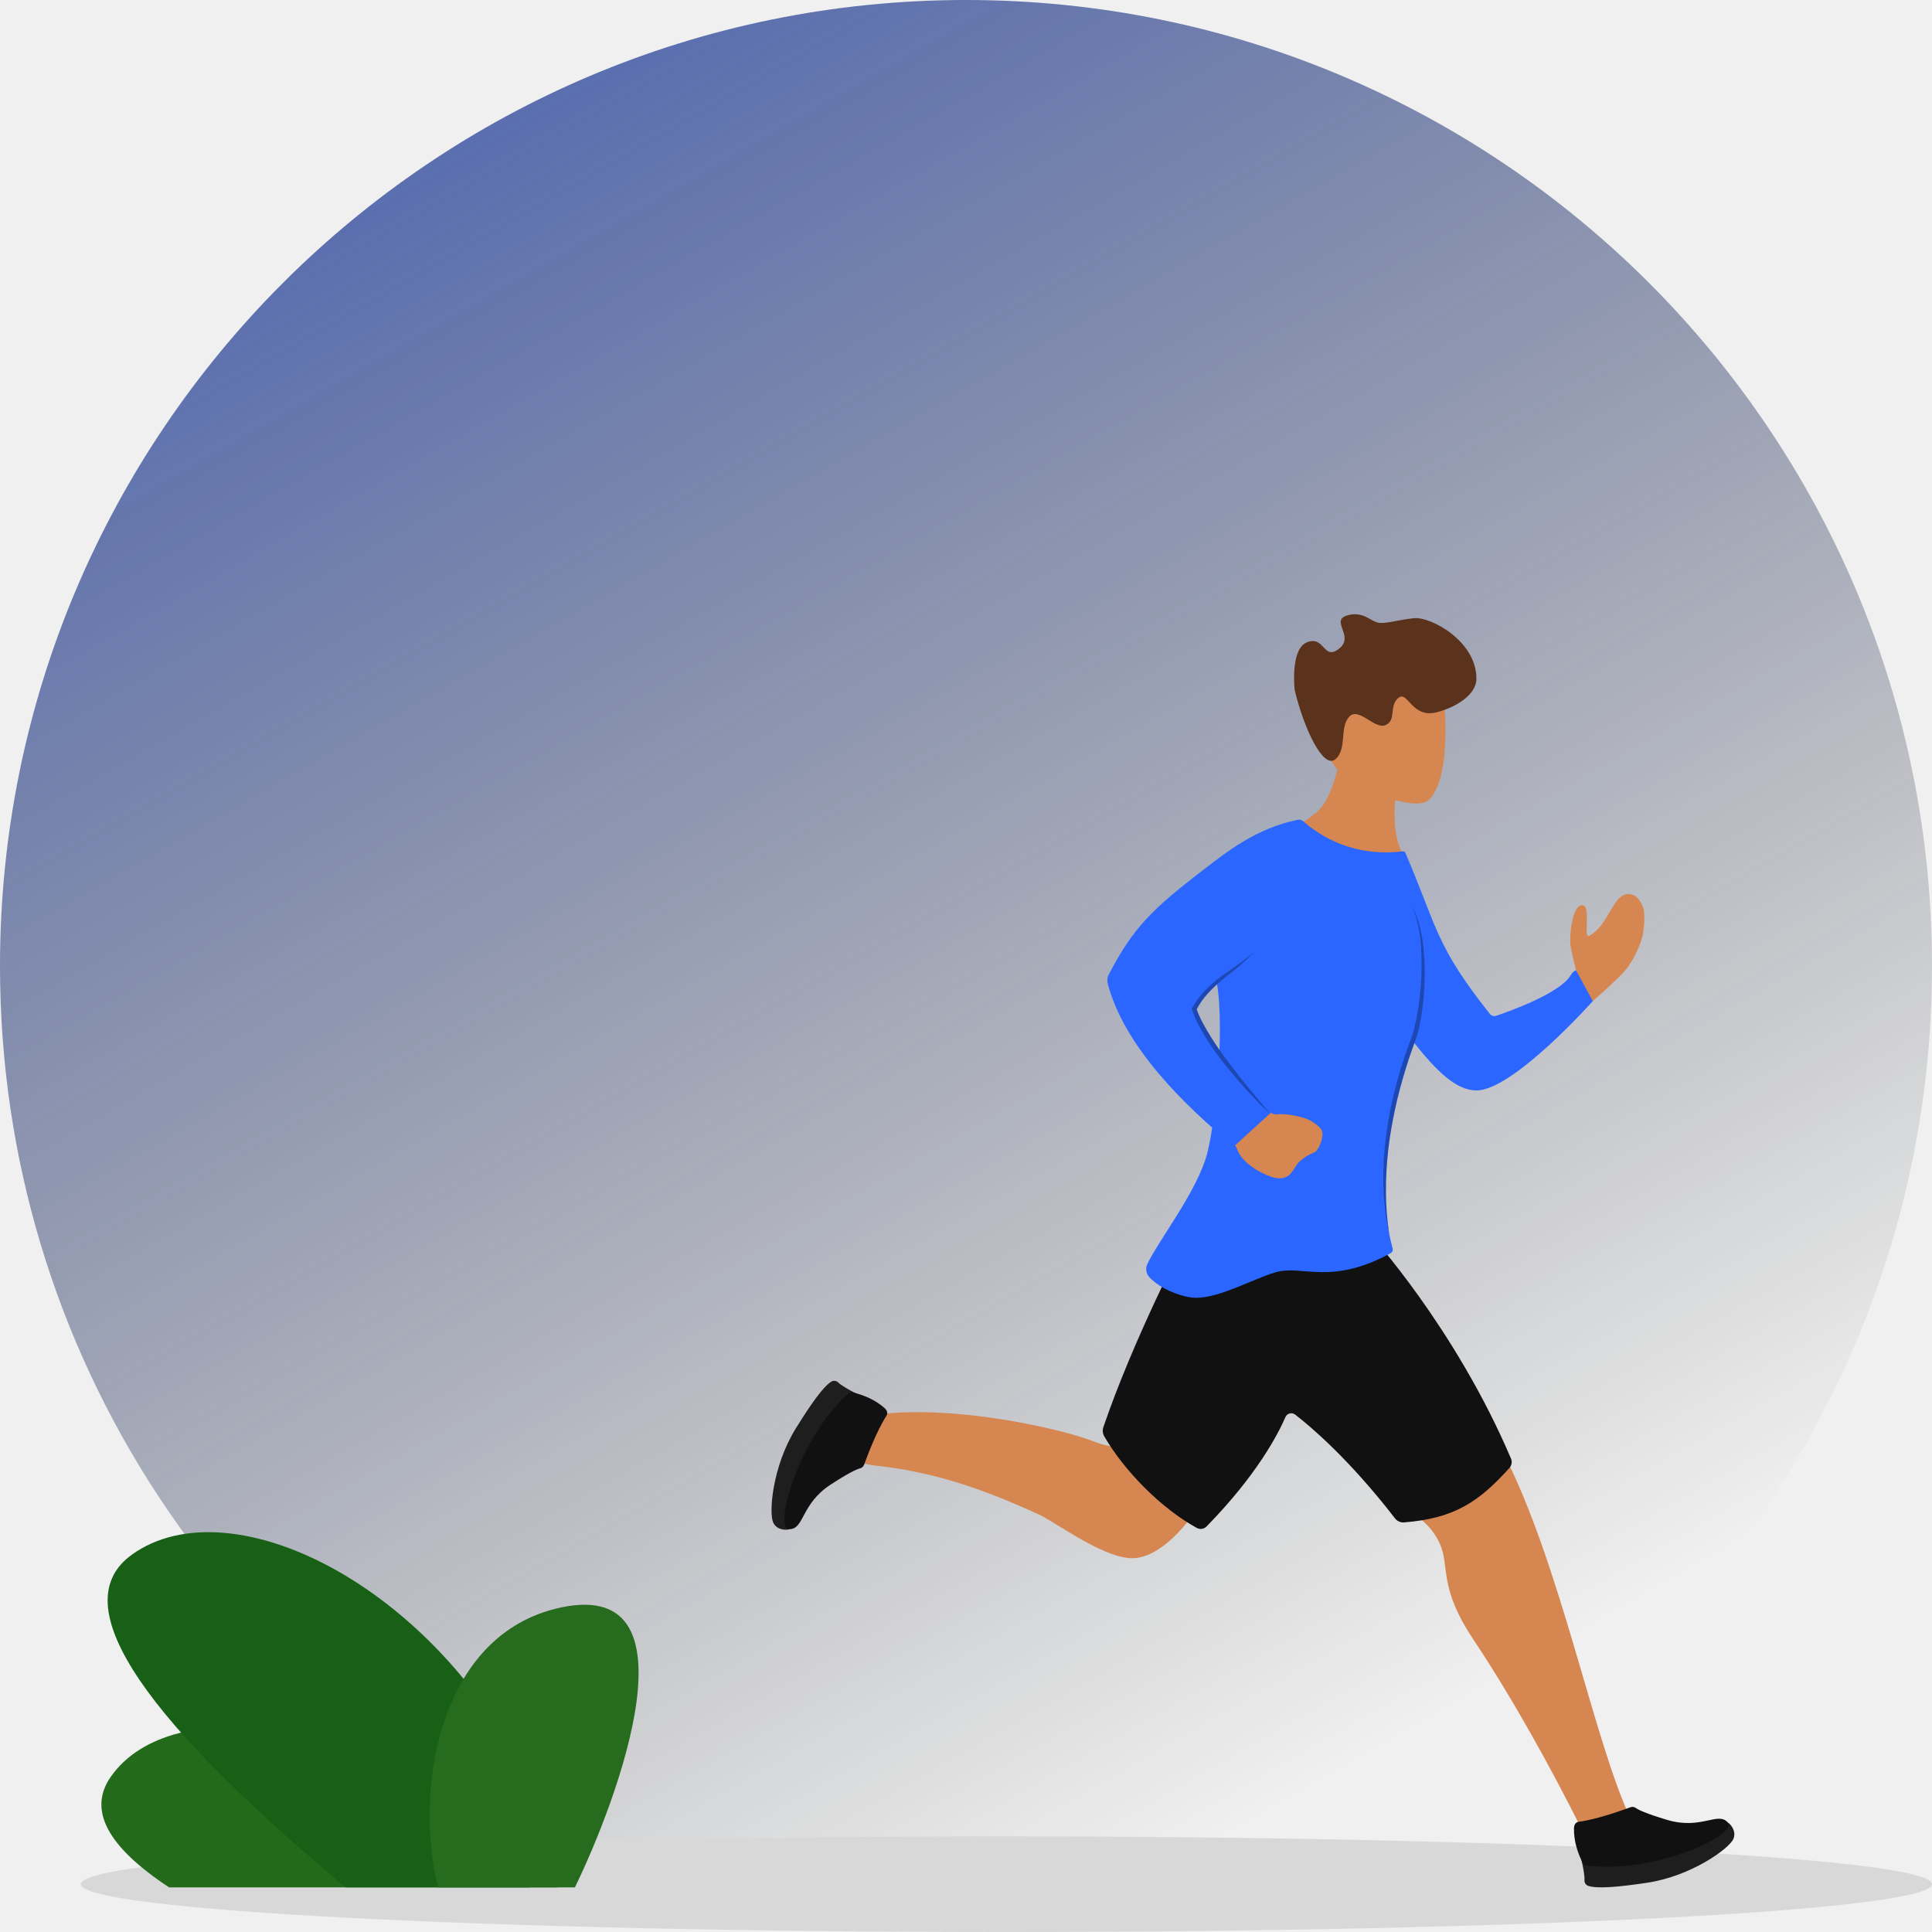
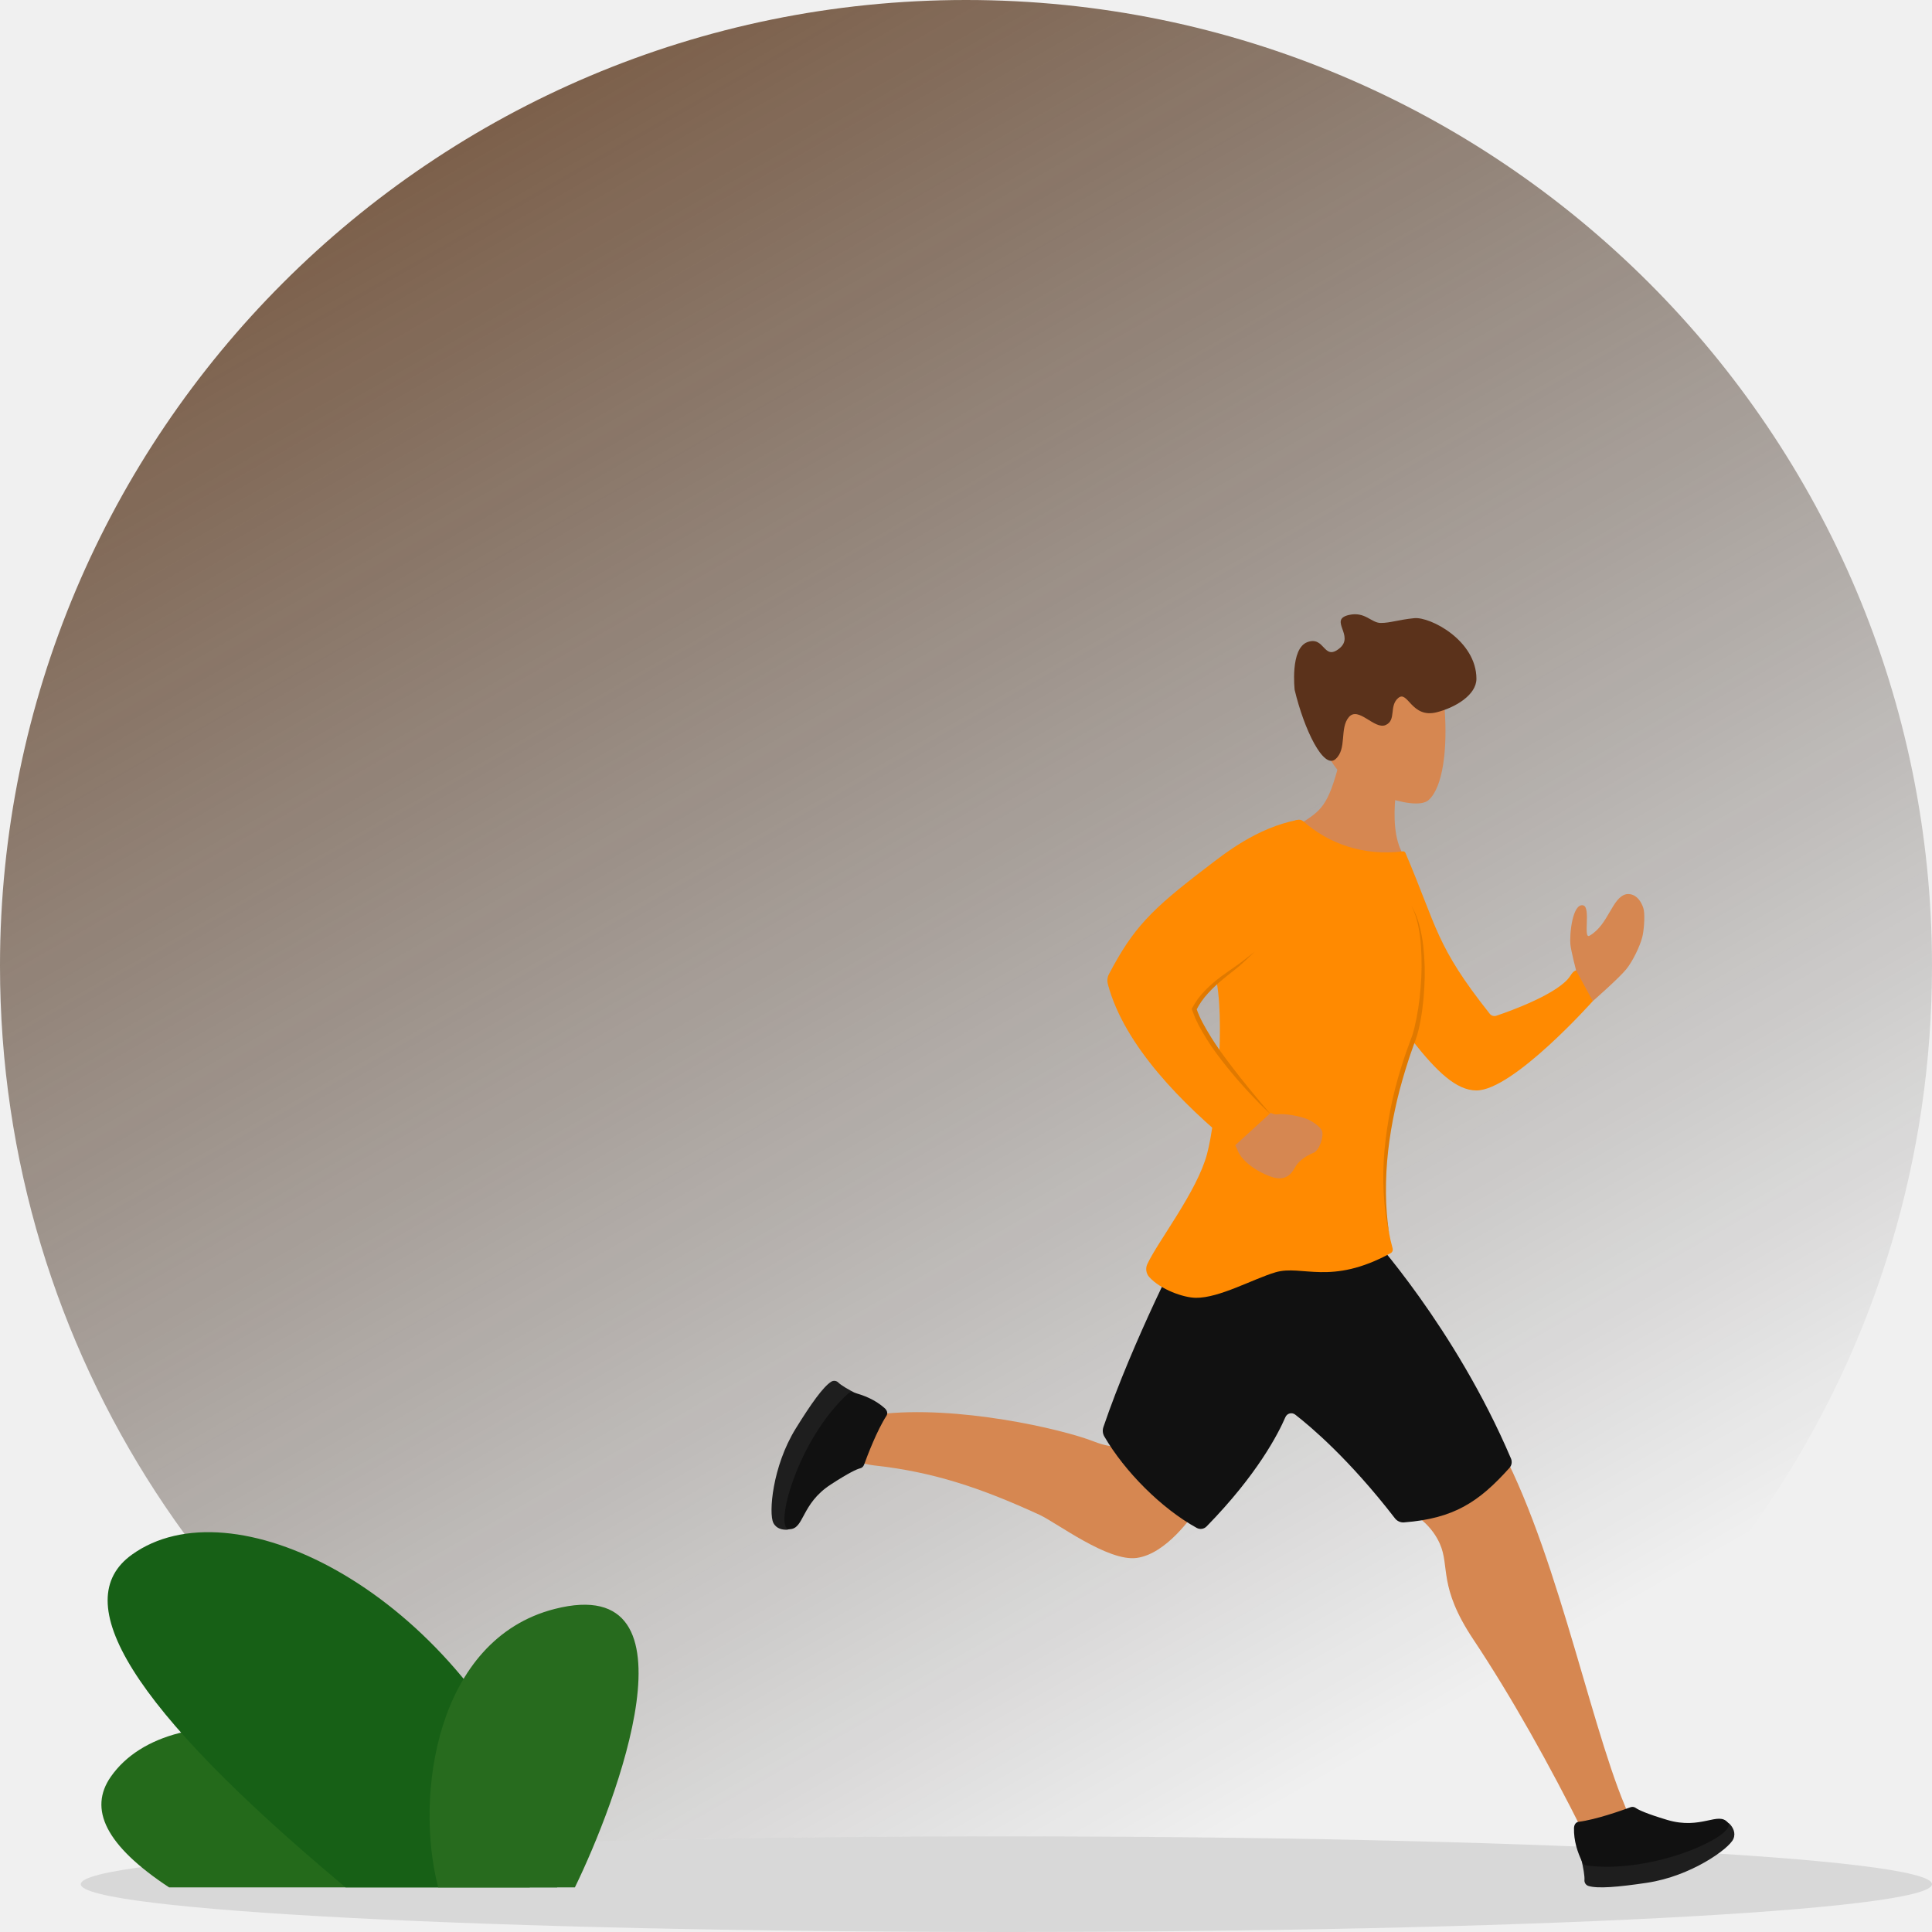
<svg xmlns="http://www.w3.org/2000/svg" width="909" height="909" viewBox="0 0 909 909" fill="none">
-   <path d="M448.609 908.962C451.761 908.971 454.921 908.978 458.09 908.983C456.894 908.993 455.698 909 454.5 909C452.534 909 450.57 908.987 448.609 908.962ZM454.5 0C705.513 0 909 203.487 909 454.5C909 636.321 802.233 793.204 647.975 865.88C594.557 864.672 535.544 864 473.5 864C397.146 864 325.382 865.016 262.988 866.8C107.673 794.534 0 637.092 0 454.5C0 203.487 203.487 0 454.5 0Z" fill="url(#paint0_linear_220_259)" />
+   <path d="M448.609 908.962C451.761 908.971 454.921 908.978 458.09 908.983C456.894 908.993 455.698 909 454.5 909C452.534 909 450.57 908.987 448.609 908.962ZM454.5 0C705.513 0 909 203.487 909 454.5C909 636.321 802.233 793.204 647.975 865.88C594.557 864.672 535.544 864 473.5 864C397.146 864 325.382 865.016 262.988 866.8C107.673 794.534 0 637.092 0 454.5C0 203.487 203.487 0 454.5 0Z" fill="url(#paint0_linear_1200_1201)" />
  <ellipse cx="473.5" cy="886.5" rx="435.5" ry="22.5" fill="black" fill-opacity="0.1" />
-   <g clip-path="url(#clip0_220_259)">
-     <path d="M679.65 332.885C681.15 352.403 678.9 370.419 672.149 376.424C665.398 382.43 635.333 370.344 628.642 361.411C627.228 359.535 625.942 357.566 624.793 355.518C620.6 348.011 614.719 338.913 615.162 332.885C615.837 323.734 630.952 315.094 651.168 311.866L679.672 332.885" fill="#D68751" />
-     <path d="M615.139 385.432C623.443 379.885 626.391 375.674 632.392 349.4C638.393 323.126 659.397 358.408 659.397 358.408C659.397 358.408 651.58 387.684 660.147 401.947C669.148 416.961 651.895 419.964 637.643 419.964C629.827 419.964 615.139 418.462 610.639 404.2C606.138 389.937 611.134 388.09 615.139 385.432Z" fill="#D68751" />
+   <g clip-path="url(#clip0_1200_1201)">
+     <path d="M679.65 332.885C681.15 352.403 678.9 370.419 672.149 376.425C665.398 382.43 635.333 370.344 628.642 361.411C627.228 359.536 625.942 357.567 624.793 355.518C620.6 348.012 614.719 338.913 615.162 332.885C615.837 323.735 630.952 315.094 651.168 311.866L679.673 332.885" fill="#D68751" />
+     <path d="M615.139 385.433C623.443 379.886 626.391 375.675 632.392 349.401C638.393 323.127 659.397 358.409 659.397 358.409C659.397 358.409 651.58 387.685 660.147 401.948C669.148 416.962 651.895 419.965 637.643 419.965C629.827 419.965 615.139 418.463 610.639 404.2C606.138 389.938 611.134 388.091 615.139 385.433Z" fill="#D68751" />
    <path d="M390.852 678.95C390.102 685.706 408.03 689.129 411.106 689.459C438.86 692.462 461.364 699.969 489.118 712.73C497.22 716.484 521.374 734.906 534.876 732.999C548.821 731.032 560.89 713.421 563.381 709.728C566.846 704.616 569.232 698.85 570.393 692.784C571.554 686.717 571.465 680.477 570.132 674.446L539.377 671.443C539.377 671.443 535.626 686.457 514.623 678.199C499.703 672.336 450.112 660.933 413.356 665.437C406.483 670.915 398.916 675.458 390.852 678.95Z" fill="#D68751" />
-     <path d="M677.399 726.243C670.648 711.229 653.396 706.725 653.396 706.725C653.396 706.725 694.742 661.834 701.403 672.944C730.658 721.738 747.161 808.067 764.414 849.355C781.667 890.642 747.521 867.333 744.911 862.116C729.158 830.588 711.155 798.308 693.152 771.284C676.552 746.346 682.29 737.158 677.399 726.243Z" fill="#D68751" />
-     <path d="M519.566 675.827C529.153 692.342 546.503 709.765 563.073 718.886C563.815 719.289 564.668 719.438 565.502 719.31C566.336 719.183 567.106 718.786 567.694 718.181C591.653 693.693 601.45 674.453 604.765 666.789C604.942 666.359 605.217 665.977 605.567 665.671C605.917 665.366 606.333 665.146 606.782 665.029C607.232 664.912 607.702 664.901 608.156 664.996C608.611 665.092 609.037 665.292 609.401 665.58C616.557 671.113 634.83 686.509 656.329 714.375C656.826 715.022 657.477 715.536 658.222 715.868C658.967 716.201 659.783 716.343 660.597 716.281C684.068 714.45 695.8 706.71 710.18 690.661C710.707 690.079 711.058 689.359 711.191 688.585C711.324 687.812 711.233 687.016 710.93 686.292C684.638 624.488 644.424 580.588 644.424 580.588L557.41 583.591C557.41 583.591 532.971 630.711 519.153 671.421C518.901 672.141 518.808 672.908 518.879 673.669C518.95 674.429 519.184 675.166 519.566 675.827Z" fill="#111111" />
-     <path d="M609.138 324.627C613.639 343.394 622.701 362.011 628.297 357.207C633.893 352.403 630.142 342.644 634.643 337.389C639.143 332.134 646.645 343.394 651.896 341.142C657.146 338.89 653.396 332.134 657.897 328.381C662.397 324.627 664.055 338.102 675.9 335.137C684.901 332.885 694.653 326.879 694.653 319.372C694.653 301.356 672.899 290.096 665.398 290.847C657.897 291.597 654.146 293.099 649.645 293.099C645.144 293.099 642.279 287.589 634.643 289.345C624.891 291.597 637.643 299.104 630.142 305.11C622.641 311.115 623.391 299.104 615.139 302.107C606.888 305.11 609.138 324.627 609.138 324.627Z" fill="#5B321B" />
-     <path d="M613.279 386.476C625.049 396.926 641.589 402.879 660.042 400.559C660.29 400.529 660.54 400.58 660.757 400.704C660.973 400.829 661.143 401.02 661.242 401.25C676.395 436.787 675.382 444.744 700.931 476.986C701.29 477.439 701.781 477.77 702.336 477.932C702.891 478.095 703.482 478.082 704.029 477.894C710.78 475.642 733.809 467.302 738.91 459C744.911 449.241 749.412 471.011 749.412 471.011C749.412 471.011 711.905 513.094 694.653 513.049C685.164 513.049 675.899 504.041 664.648 489.778C648.527 533.047 649.585 566.993 655.241 587.442C655.355 587.85 655.328 588.284 655.165 588.675C655.001 589.066 654.711 589.39 654.341 589.596C625.986 605.075 612.702 594.933 600.137 598.604C589.56 601.735 573.665 610.75 562.631 610.615C556.787 610.548 546.015 606.712 540.727 600.856C539.99 600.038 539.51 599.02 539.349 597.931C539.187 596.841 539.351 595.728 539.819 594.731C544.98 583.756 563.148 560.657 567.882 543.046C572.21 526.952 576.883 478.487 571.632 458.219C563.381 442.455 587.385 430.444 587.385 430.444C587.385 430.444 588.81 391.175 610.459 385.748C610.953 385.631 611.468 385.636 611.959 385.763C612.451 385.889 612.904 386.134 613.279 386.476Z" fill="#2A66FF" />
-     <path d="M600.887 524.309C604.45 523.731 611.801 525.195 615.139 526.561C617.12 527.379 620.953 529.894 621.89 531.816C623.121 534.323 620.728 541.289 618.14 542.325C614.389 543.827 611.389 546.079 609.888 548.331C608.388 550.583 606.138 556.588 597.886 553.585C589.635 550.583 583.634 545.328 582.134 540.824C581.346 538.452 574.183 528.67 575.383 522.807C576.463 517.553 585.885 516.051 585.885 516.051C585.885 516.051 597.376 524.879 600.887 524.309Z" fill="#D68751" />
-     <path d="M581.384 454.495C581.384 454.495 566.381 465.005 561.881 474.013C567.882 492.78 597.887 523.558 597.887 523.558L580.634 539.323C556.54 519.595 528.875 492.03 521.209 462.903C520.811 461.391 520.993 459.784 521.719 458.399C533.128 436.704 541.372 428.124 567.882 407.953C576.133 401.655 591.135 389.486 610.639 385.733C591.135 433.026 581.384 454.495 581.384 454.495Z" fill="#2A66FF" />
-     <path d="M744.911 425.97C739.9 424.761 738.31 439.609 738.91 444.737C739.27 447.792 741.535 456.552 741.535 456.552L749.412 471.011C749.412 471.011 761.751 460.231 765.164 455.997C768.337 452.071 771.615 445.044 772.665 440.983C773.468 437.89 773.956 431.374 773.416 428.222C772.988 425.737 770.415 419.964 765.164 420.715C758.413 422.216 756.913 434.978 747.911 440.232C744.671 442.139 748.631 426.87 744.911 425.97Z" fill="#D68751" />
-     <path d="M590.385 447.739C587.992 449.991 585.637 452.318 583.109 454.495C580.581 456.672 577.911 458.579 575.405 460.704C572.879 462.755 570.509 464.993 568.317 467.4C566.138 469.753 564.297 472.398 562.848 475.259L562.908 474.441C564.469 479.178 567.094 483.584 569.749 487.901C572.405 492.217 575.413 496.369 578.496 500.445C581.579 504.521 584.744 508.552 587.992 512.516C591.24 516.479 594.541 520.413 597.887 524.316C594.136 520.826 590.528 517.132 587.032 513.349C583.537 509.565 580.176 505.669 576.958 501.646C575.33 499.641 573.793 497.57 572.24 495.505C570.687 493.441 569.239 491.294 567.874 489.087C566.509 486.88 565.166 484.65 563.943 482.331L562.256 478.788L560.853 475.079L560.703 474.674L560.92 474.268C562.522 471.265 564.543 468.505 566.921 466.071C569.262 463.68 571.787 461.479 574.475 459.487C577.138 457.498 579.906 455.674 582.562 453.767C585.217 451.861 587.76 449.736 590.385 447.739Z" fill="#1D47B3" />
-     <path d="M653.636 580.618C650.733 567.781 650.268 554.434 651.386 541.297C652.61 528.139 655.21 515.147 659.142 502.532C660.147 499.394 661.13 496.241 662.292 493.141C662.855 491.602 663.387 489.988 663.98 488.509C664.573 487.03 664.978 485.506 665.398 483.922C666.915 477.59 667.918 471.146 668.398 464.652C668.953 458.145 669.006 451.605 668.556 445.089C668.342 441.827 667.9 438.584 667.236 435.383C667.078 434.58 666.846 433.799 666.658 433.003C666.47 432.208 666.215 431.427 665.945 430.661C665.435 429.111 664.801 427.605 664.048 426.157C665.734 428.993 666.998 432.061 667.798 435.263C668.635 438.47 669.252 441.731 669.644 445.022C670.372 451.594 670.535 458.217 670.131 464.817C669.961 468.11 669.656 471.401 669.216 474.689C668.792 477.982 668.201 481.252 667.446 484.485C667.059 486.121 666.578 487.732 666.005 489.312C665.383 490.889 664.903 492.397 664.34 493.944C663.215 496.999 662.262 500.122 661.272 503.237C659.374 509.491 657.634 515.789 656.314 522.185C654.924 528.57 653.855 535.022 653.111 541.515C652.39 548.01 652.046 554.542 652.083 561.077C652.112 567.621 652.631 574.152 653.636 580.618Z" fill="#1D47B3" />
-     <path d="M372.624 717.872C372.458 718.394 372.136 718.851 371.701 719.183C371.267 719.515 370.74 719.705 370.194 719.727C368.236 719.787 365.281 719.351 363.848 716.484C361.597 711.98 363.405 689.894 374.35 672.193C381.678 660.355 387.267 652.518 391.092 650.078C391.61 649.756 392.222 649.62 392.827 649.693C393.433 649.765 393.995 650.041 394.423 650.476C395.713 651.767 399.269 653.862 402.854 655.656C410.356 659.409 384.259 689.564 380.726 693.528C380.478 693.803 380.292 694.128 380.178 694.481L372.624 717.872Z" fill="#1E1E1E" />
-     <path d="M371.349 719.486C378.513 719.486 376.72 707.663 390.852 698.467C399.389 692.92 403.064 691.253 404.655 690.848C405.073 690.751 405.461 690.552 405.784 690.269C406.107 689.986 406.356 689.628 406.507 689.226C408.12 684.797 412.621 672.974 417.069 666.128C417.864 664.904 417.309 663.485 416.214 662.517C411.886 658.681 406.635 656.429 401.069 655.07C400.702 654.999 400.324 655.019 399.966 655.126C399.608 655.233 399.281 655.425 399.014 655.686C375.1 677.448 363.923 719.486 371.349 719.486Z" fill="#111111" />
+     <path d="M677.4 726.243C670.649 711.229 653.396 706.725 653.396 706.725C653.396 706.725 694.743 661.834 701.404 672.945C730.659 721.739 747.161 808.068 764.414 849.355C781.667 890.643 747.521 867.334 744.911 862.117C729.158 830.588 711.155 798.309 693.152 771.284C676.552 746.346 682.291 737.158 677.4 726.243Z" fill="#D68751" />
+     <path d="M519.566 675.827C529.153 692.342 546.503 709.765 563.073 718.886C563.815 719.289 564.668 719.438 565.502 719.31C566.336 719.183 567.106 718.786 567.694 718.181C591.653 693.693 601.45 674.453 604.765 666.789C604.942 666.359 605.217 665.977 605.567 665.671C605.917 665.366 606.333 665.146 606.782 665.029C607.232 664.912 607.702 664.901 608.156 664.996C608.611 665.092 609.037 665.292 609.401 665.58C616.557 671.113 634.83 686.509 656.329 714.375C656.826 715.022 657.476 715.536 658.222 715.868C658.967 716.201 659.783 716.343 660.597 716.281C684.068 714.45 695.8 706.71 710.18 690.661C710.707 690.079 711.058 689.359 711.191 688.585C711.324 687.812 711.233 687.016 710.93 686.292C684.638 624.488 644.424 580.588 644.424 580.588L557.41 583.591C557.41 583.591 532.971 630.711 519.153 671.421C518.901 672.141 518.808 672.908 518.879 673.669C518.95 674.429 519.184 675.166 519.566 675.827Z" fill="#111111" />
+     <path d="M609.138 324.628C613.639 343.395 622.701 362.012 628.297 357.207C633.892 352.403 630.142 342.644 634.643 337.389C639.143 332.135 646.645 343.395 651.895 341.143C657.146 338.891 653.396 332.135 657.896 328.381C662.397 324.628 664.055 338.103 675.899 335.137C684.901 332.885 694.653 326.88 694.653 319.373C694.653 301.357 672.899 290.096 665.398 290.847C657.896 291.598 654.146 293.099 649.645 293.099C645.144 293.099 642.279 287.589 634.643 289.346C624.891 291.598 637.643 299.105 630.142 305.11C622.641 311.115 623.391 299.105 615.139 302.107C606.888 305.11 609.138 324.628 609.138 324.628Z" fill="#5B321B" />
+     <path d="M613.279 386.477C625.048 396.926 641.589 402.879 660.042 400.559C660.289 400.529 660.54 400.58 660.757 400.705C660.973 400.829 661.143 401.021 661.242 401.25C676.394 436.787 675.382 444.745 700.931 476.987C701.29 477.44 701.781 477.77 702.336 477.933C702.891 478.096 703.482 478.082 704.029 477.895C710.78 475.643 733.809 467.303 738.91 459C744.911 449.241 749.412 471.011 749.412 471.011C749.412 471.011 711.905 513.094 694.652 513.049C685.163 513.049 675.899 504.041 664.648 489.778C648.527 533.048 649.585 566.993 655.241 587.442C655.355 587.85 655.328 588.285 655.165 588.676C655.001 589.067 654.711 589.391 654.341 589.596C625.986 605.076 612.701 594.934 600.137 598.605C589.56 601.735 573.665 610.751 562.631 610.616C556.787 610.548 546.015 606.712 540.727 600.857C539.99 600.039 539.51 599.021 539.349 597.931C539.187 596.841 539.351 595.728 539.819 594.731C544.98 583.756 563.148 560.658 567.881 543.047C572.21 526.952 576.883 478.488 571.632 458.219C563.381 442.455 587.385 430.444 587.385 430.444C587.385 430.444 588.81 391.176 610.459 385.749C610.952 385.631 611.467 385.636 611.959 385.763C612.45 385.89 612.904 386.135 613.279 386.477Z" fill="#FF8A01" />
+     <path d="M600.887 524.309C604.45 523.731 611.801 525.195 615.139 526.561C617.12 527.38 620.953 529.894 621.89 531.816C623.121 534.323 620.728 541.29 618.14 542.326C614.389 543.827 611.389 546.079 609.888 548.331C608.388 550.583 606.138 556.589 597.886 553.586C589.635 550.583 583.634 545.328 582.134 540.824C581.346 538.452 574.183 528.671 575.383 522.808C576.463 517.553 585.885 516.052 585.885 516.052C585.885 516.052 597.376 524.88 600.887 524.309Z" fill="#D68751" />
+     <path d="M581.384 454.496C581.384 454.496 566.381 465.006 561.881 474.014C567.882 492.781 597.887 523.559 597.887 523.559L580.634 539.323C556.54 519.595 528.875 492.03 521.209 462.904C520.811 461.391 520.993 459.784 521.719 458.4C533.128 436.705 541.372 428.124 567.882 407.954C576.133 401.655 591.135 389.487 610.639 385.733C591.135 433.026 581.384 454.496 581.384 454.496Z" fill="#FF8A01" />
+     <path d="M744.911 425.97C739.9 424.761 738.31 439.61 738.91 444.737C739.27 447.792 741.535 456.553 741.535 456.553L749.412 471.011C749.412 471.011 761.751 460.231 765.164 455.997C768.337 452.071 771.615 445.045 772.665 440.984C773.468 437.891 773.956 431.375 773.416 428.222C772.988 425.737 770.415 419.965 765.164 420.715C758.413 422.217 756.913 434.978 747.911 440.233C744.671 442.14 748.631 426.871 744.911 425.97Z" fill="#D68751" />
+     <path d="M590.385 447.74C587.992 449.992 585.637 452.319 583.109 454.496C580.581 456.673 577.911 458.58 575.405 460.705C572.879 462.756 570.509 464.994 568.317 467.401C566.138 469.754 564.297 472.399 562.848 475.26L562.908 474.442C564.469 479.179 567.094 483.585 569.749 487.902C572.405 492.218 575.413 496.369 578.496 500.446C581.579 504.522 584.744 508.553 587.992 512.517C591.24 516.48 594.541 520.414 597.887 524.317C594.136 520.827 590.528 517.133 587.032 513.35C583.537 509.566 580.176 505.67 576.958 501.647C575.33 499.642 573.793 497.571 572.24 495.506C570.687 493.442 569.239 491.295 567.874 489.088C566.509 486.881 565.166 484.651 563.943 482.332L562.256 478.788L560.853 475.08L560.703 474.675L560.92 474.269C562.522 471.266 564.543 468.506 566.921 466.072C569.262 463.681 571.787 461.48 574.475 459.488C577.138 457.499 579.906 455.675 582.562 453.768C585.217 451.861 587.76 449.737 590.385 447.74Z" fill="#E07900" />
+     <path d="M653.636 580.618C650.733 567.781 650.268 554.434 651.385 541.297C652.61 528.139 655.21 515.147 659.142 502.532C660.147 499.394 661.129 496.241 662.292 493.141C662.855 491.602 663.387 489.988 663.98 488.509C664.573 487.03 664.978 485.506 665.398 483.922C666.914 477.59 667.918 471.146 668.398 464.652C668.953 458.145 669.006 451.605 668.556 445.089C668.341 441.827 667.9 438.584 667.235 435.383C667.078 434.58 666.845 433.799 666.658 433.003C666.47 432.208 666.215 431.427 665.945 430.661C665.435 429.111 664.801 427.605 664.047 426.157C665.734 428.993 666.998 432.061 667.798 435.263C668.635 438.47 669.252 441.731 669.643 445.022C670.372 451.594 670.535 458.217 670.131 464.817C669.961 468.11 669.656 471.401 669.216 474.689C668.792 477.982 668.201 481.252 667.446 484.485C667.058 486.121 666.578 487.732 666.005 489.312C665.383 490.889 664.903 492.397 664.34 493.944C663.215 496.999 662.262 500.122 661.272 503.237C659.374 509.491 657.634 515.789 656.314 522.185C654.924 528.57 653.855 535.022 653.111 541.515C652.389 548.01 652.046 554.542 652.083 561.077C652.112 567.621 652.631 574.152 653.636 580.618Z" fill="#E07900" />
+     <path d="M372.624 717.873C372.458 718.395 372.136 718.852 371.701 719.184C371.266 719.516 370.74 719.706 370.194 719.728C368.236 719.788 365.281 719.352 363.848 716.485C361.597 711.981 363.405 689.895 374.35 672.194C381.678 660.356 387.267 652.519 391.092 650.079C391.61 649.757 392.222 649.621 392.827 649.694C393.433 649.766 393.995 650.042 394.423 650.477C395.713 651.768 399.269 653.863 402.854 655.657C410.355 659.41 384.259 689.565 380.726 693.529C380.478 693.804 380.291 694.129 380.178 694.482L372.624 717.873Z" fill="#1E1E1E" />
+     <path d="M371.349 719.487C378.513 719.487 376.72 707.664 390.852 698.468C399.389 692.921 403.064 691.254 404.655 690.849C405.073 690.752 405.461 690.553 405.784 690.27C406.107 689.987 406.356 689.629 406.507 689.227C408.12 684.798 412.621 672.975 417.069 666.129C417.864 664.905 417.309 663.486 416.214 662.518C411.886 658.682 406.635 656.43 401.069 655.071C400.702 655 400.324 655.02 399.966 655.127C399.608 655.234 399.281 655.426 399.014 655.687C375.1 677.449 363.923 719.487 371.349 719.487Z" fill="#111111" />
    <path d="M810.922 857.612C811.429 857.398 811.99 857.346 812.527 857.464C813.065 857.583 813.552 857.865 813.922 858.273C815.235 859.722 816.81 862.259 815.55 865.209C813.57 869.834 795.567 882.738 774.998 885.823C761.241 887.887 751.647 888.683 747.326 887.324C746.748 887.135 746.25 886.755 745.915 886.247C745.58 885.738 745.427 885.131 745.481 884.524C745.631 882.7 744.926 878.632 743.981 874.766C741.993 866.606 781.847 867.041 787.158 867.176C787.528 867.184 787.896 867.115 788.238 866.973L810.922 857.612Z" fill="#1E1E1E" />
-     <path d="M812.977 857.537C808.341 852.065 800.487 861.08 784.345 856.239C774.593 853.311 770.948 851.577 769.612 850.631C769.267 850.38 768.866 850.218 768.444 850.158C768.021 850.097 767.591 850.141 767.189 850.286C762.779 851.915 750.852 856.126 742.758 857.154C741.31 857.335 740.59 858.656 740.56 860.157C740.432 865.945 742.113 871.417 744.671 876.537C744.854 876.863 745.114 877.14 745.427 877.344C745.741 877.548 746.099 877.673 746.471 877.708C778.501 881.852 817.778 863.212 812.977 857.537Z" fill="#111111" />
+     <path d="M812.977 857.538C808.341 852.065 800.488 861.081 784.345 856.239C774.593 853.311 770.948 851.577 769.612 850.631C769.267 850.381 768.866 850.218 768.444 850.158C768.022 850.098 767.591 850.142 767.19 850.286C762.779 851.915 750.852 856.126 742.758 857.155C741.31 857.335 740.59 858.656 740.56 860.158C740.433 865.945 742.113 871.418 744.671 876.538C744.854 876.864 745.114 877.14 745.427 877.344C745.741 877.548 746.099 877.673 746.471 877.709C778.501 881.852 817.778 863.213 812.977 857.538Z" fill="#111111" />
  </g>
-   <path d="M52.154 835.921C80.52 795.415 175.223 807.124 238.793 875.119C243.019 879.638 246.493 883.933 249.291 888H79.544C49.608 868.257 41.543 851.073 52.154 835.921Z" fill="#246A1B" />
-   <path d="M62 731.499C108.884 697.679 208.942 746.998 252.999 846.497C260.7 863.889 263.284 877.571 262.164 888H162.59C60.011 802.283 32.021 753.125 62 731.499Z" fill="#176016" />
-   <path d="M261 757.001C331.612 738.982 289.718 848.647 270.489 887.999H206.168C194.954 844.979 205.088 771.27 261 757.001Z" fill="#276B1E" />
+   <path d="M52.154 835.921C80.52 795.415 175.223 807.123 238.794 875.118C243.019 879.638 246.494 883.933 249.292 888H79.545C49.609 868.257 41.543 851.072 52.154 835.921Z" fill="#246A1B" />
+   <path d="M62 731.499C108.884 697.678 208.942 746.997 252.999 846.497C260.7 863.889 263.284 877.57 262.164 888H162.589C60.011 802.283 32.021 753.124 62 731.499Z" fill="#176016" />
+   <path d="M260.999 757.001C331.612 738.981 289.718 848.646 270.489 887.999H206.168C194.954 844.979 205.088 771.269 260.999 757.001Z" fill="#276B1E" />
  <defs>
-     <linearGradient id="paint0_linear_220_259" x1="59" y1="-297" x2="763" y2="930.5" gradientUnits="userSpaceOnUse">
-       <stop stop-color="#214CD5" />
+     <linearGradient id="paint0_linear_1200_1201" x1="59" y1="-297" x2="763" y2="930.5" gradientUnits="userSpaceOnUse">
+       <stop stop-color="#692D00" />
      <stop offset="0.894" stop-opacity="0" />
    </linearGradient>
-     <clipPath id="clip0_220_259">
+     <clipPath id="clip0_1200_1201">
      <rect width="453" height="599" fill="white" transform="translate(363 289)" />
    </clipPath>
  </defs>
</svg>
